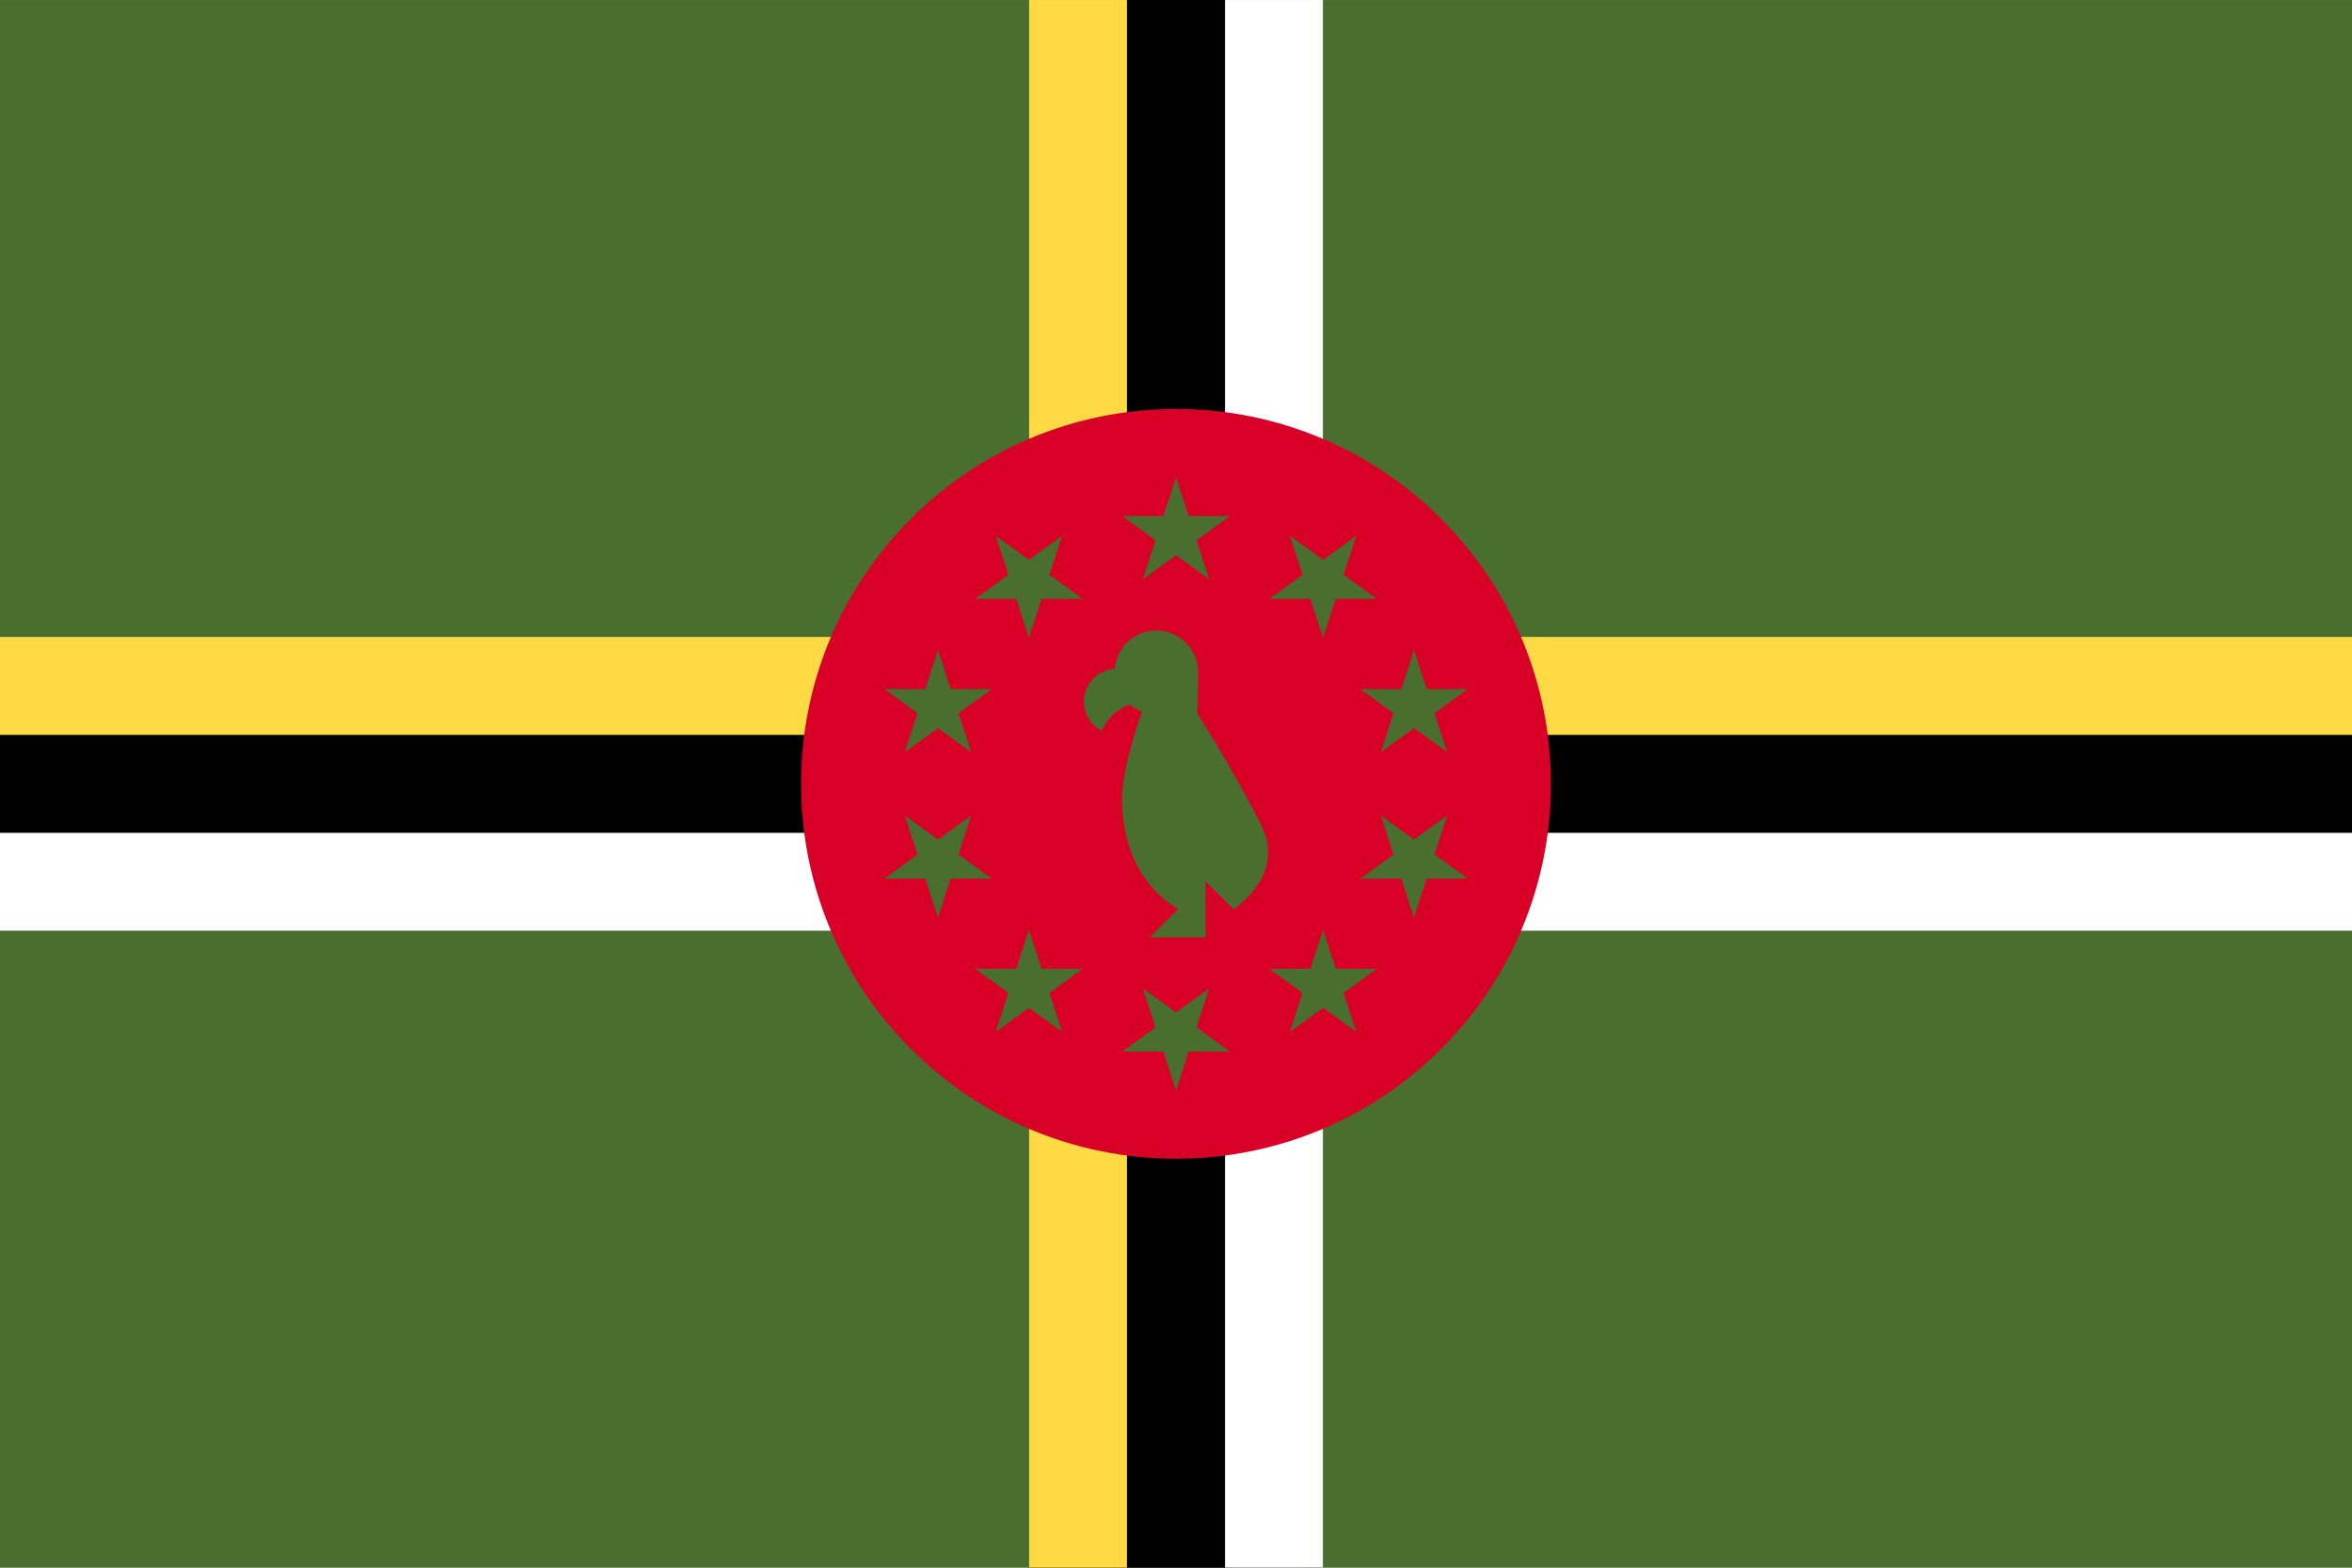
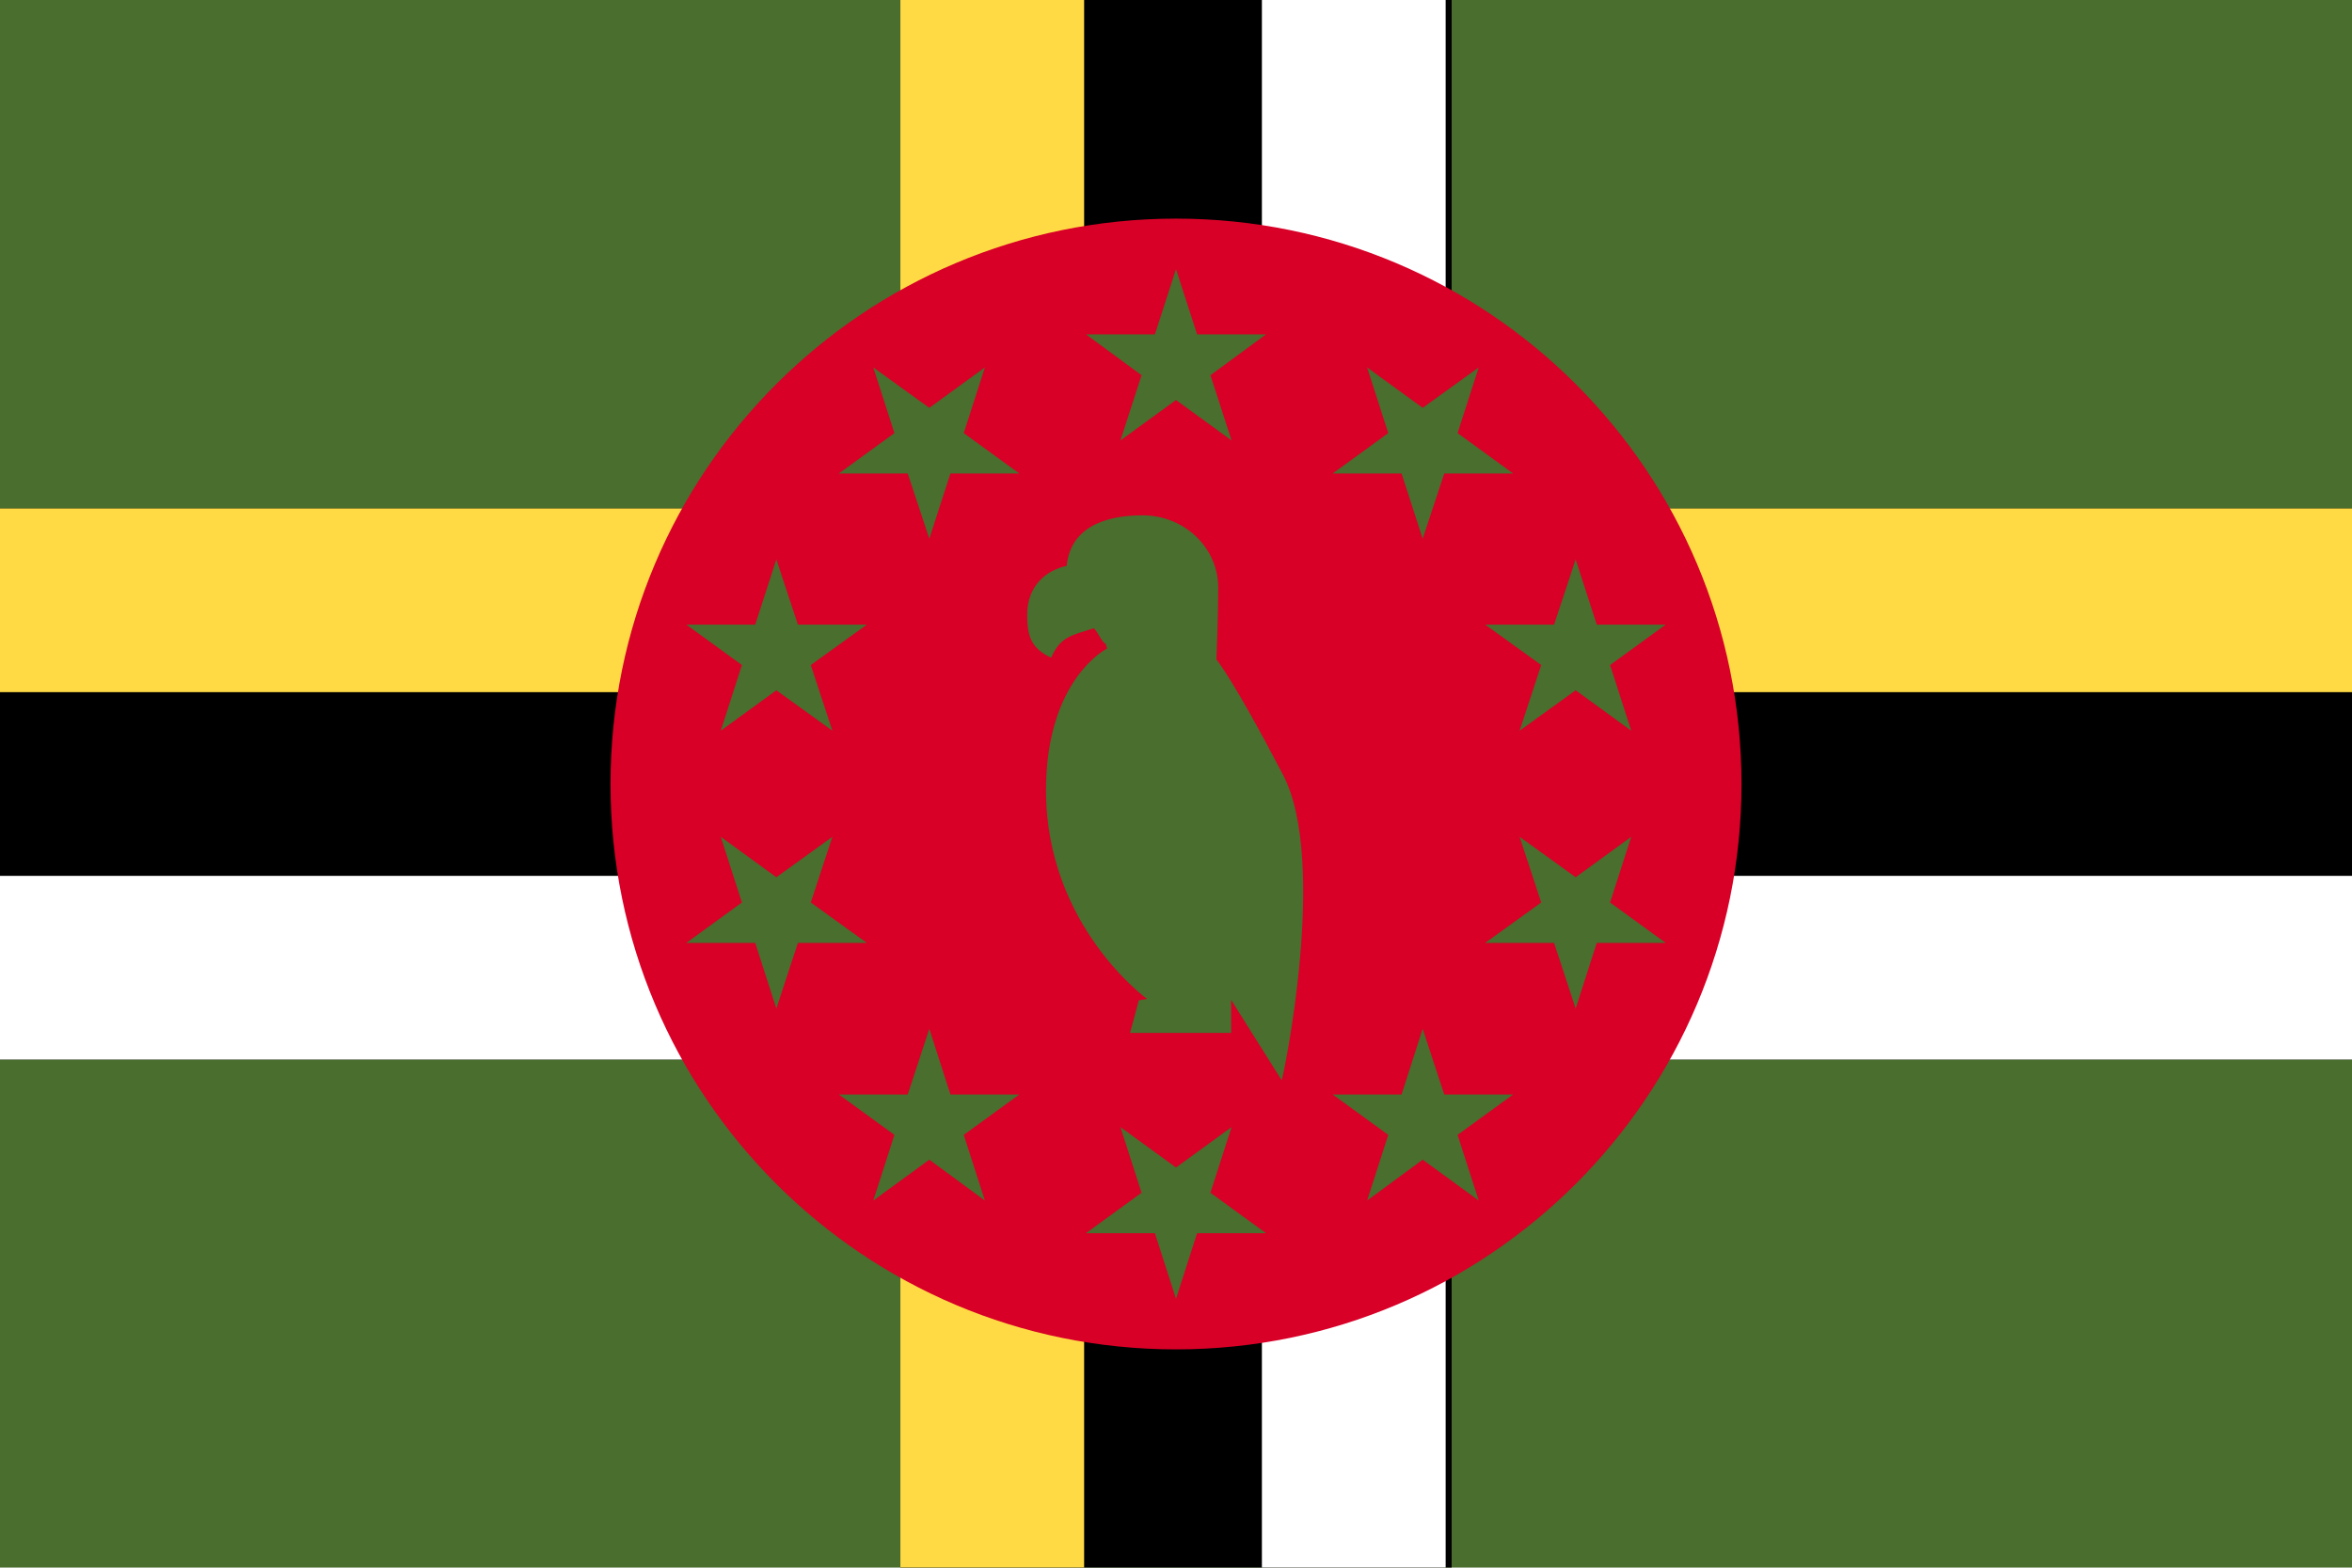
- <svg xmlns="http://www.w3.org/2000/svg" viewBox="0 85.333 512 341.333">
-   <rect y="85.337" fill="#496E2D" width="512" height="341.326" />
-   <polygon points="0,224 0,245.334 0,266.666 0,288 512,288 512,266.666 512,245.334 512,224 " />
-   <rect y="224" fill="#FFDA44" width="512" height="21.337" />
-   <rect y="266.663" fill="#FFFFFF" width="512" height="21.337" />
-   <rect x="224" y="85.337" width="64" height="341.326" />
-   <rect x="224" y="85.337" fill="#FFDA44" width="21.326" height="341.326" />
-   <rect x="266.674" y="85.337" fill="#FFFFFF" width="21.326" height="341.326" />
-   <circle fill="#D80027" cx="256" cy="256" r="81.619" />
+ <svg xmlns="http://www.w3.org/2000/svg" version="1.1" viewBox="0 0 512 341.3">
+   <rect y="0" fill="#496E2D" width="512" height="341.3" />
+   <polygon points="0,110.7 0,150.7 0,190.7 0,230.7 512,230.7 512,190.7 512,150.7 512,110.7 " />
+   <rect y="110.7" fill="#FFDA44" width="512" height="40" />
+   <rect y="190.7" fill="#FFFFFF" width="512" height="40" />
+   <rect x="196" y="0" width="120" height="341.3" />
+   <rect x="196" y="0" fill="#FFDA44" width="40" height="341.3" />
+   <rect x="274.7" y="0" fill="#FFFFFF" width="40" height="341.3" />
  <g>
-     <path fill="#496E2D" d="M274.596,265.107c-6.071-12.142-13.963-24.449-13.963-24.449s0.196-5.603,0.196-8.942   c0-5.03-4.077-9.107-9.107-9.107c-4.765,0-8.668,3.661-9.067,8.321c-3.746,0.245-6.712,3.352-6.712,7.161   c0,2.769,1.569,5.168,3.864,6.368c1.141-2.669,3.376-4.753,6.141-5.703c0.45,0.37,0.935,0.698,1.451,0.977l1.166,0.559   c0,0-4.326,12.193-4.326,18.745c0,18.416,12.142,24.095,12.142,24.095v0.19l-6.071,6.069h12.142v-12.142l6.071,6.072   C268.58,283.206,280.026,275.967,274.596,265.107z" />
-     <polygon fill="#496E2D" points="256,189.217 258.763,197.72 267.703,197.72 260.47,202.976 263.234,211.478 256,206.224    248.766,211.478 251.53,202.976 244.297,197.72 253.237,197.72  " />
-     <polygon fill="#496E2D" points="216.746,201.972 223.978,207.226 231.211,201.972 228.449,210.474 235.682,215.729    226.743,215.73 223.979,224.233 221.216,215.73 212.276,215.729 219.509,210.474  " />
-     <polygon fill="#496E2D" points="192.486,235.363 201.425,235.363 204.188,226.861 206.952,235.363 215.891,235.363    208.659,240.618 211.423,249.121 204.188,243.867 196.955,249.12 199.718,240.618  " />
-     <polygon fill="#496E2D" points="192.486,276.637 199.718,271.383 196.955,262.88 204.188,268.134 211.421,262.879    208.659,271.382 215.893,276.637 206.952,276.638 204.188,285.139 201.425,276.637  " />
-     <polygon fill="#496E2D" points="216.746,310.028 219.509,301.527 212.275,296.271 221.216,296.271 223.979,287.767    226.743,296.27 235.682,296.27 228.449,301.526 231.211,310.028 223.978,304.774  " />
-     <polygon fill="#496E2D" points="256,322.783 253.237,314.281 244.297,314.281 251.53,309.025 248.766,300.522 256,305.776    263.233,300.522 260.47,309.025 267.703,314.28 258.763,314.281  " />
-     <polygon fill="#496E2D" points="295.254,310.028 288.022,304.774 280.789,310.029 283.551,301.526 276.317,296.271    285.257,296.27 288.02,287.767 290.784,296.271 299.724,296.271 292.491,301.527  " />
-     <polygon fill="#496E2D" points="319.514,276.637 310.575,276.637 307.812,285.139 305.048,276.638 296.107,276.638    303.341,271.382 300.577,262.88 307.812,268.134 315.044,262.88 312.282,271.382  " />
-     <polygon fill="#496E2D" points="319.514,235.363 312.282,240.618 315.045,249.12 307.812,243.866 300.578,249.121    303.341,240.618 296.107,235.364 305.048,235.363 307.811,226.861 310.575,235.363  " />
-     <polygon fill="#496E2D" points="295.254,201.972 292.491,210.474 299.724,215.729 290.784,215.729 288.022,224.233    285.257,215.73 276.317,215.73 283.551,210.474 280.789,201.973 288.022,207.226  " />
+     <circle fill="#D80027" cx="256" cy="170.7" r="123.1" />
+     <g fill="#496E2D">
+       <polygon points="256,58.6 260.6,72.8 275.6,72.8 263.5,81.7 268.1,95.9 256,87.1 243.9,95.9 248.5,81.7 236.4,72.8    251.4,72.8   " />
+       <polygon points="190.1,80 202.3,88.8 214.4,80 209.8,94.3 221.9,103.1 206.9,103.1 202.3,117.3 197.6,103.1    182.6,103.1 194.7,94.3   " />
+       <polygon points="149.4,136 164.4,136 169,121.8 173.7,136 188.7,136 176.5,144.8 181.2,159.1 169,150.3 156.9,159.1    161.5,144.8   " />
+       <polygon points="149.4,205.3 161.5,196.5 156.9,182.2 169,191 181.2,182.2 176.5,196.5 188.7,205.3 173.7,205.3    169,219.6 164.4,205.3   " />
+       <polygon points="190.1,261.4 194.7,247.1 182.6,238.3 197.6,238.3 202.3,224 206.9,238.3 221.9,238.3 209.8,247.1    214.4,261.4 202.3,252.5   " />
+       <polygon points="256,282.8 251.4,268.5 236.4,268.5 248.5,259.7 243.9,245.4 256,254.2 268.1,245.4 263.5,259.7    275.6,268.5 260.6,268.5   " />
+       <polygon points="321.9,261.4 309.7,252.5 297.6,261.4 302.2,247.1 290.1,238.3 305.1,238.3 309.7,224 314.4,238.3    329.4,238.3 317.3,247.1   " />
+       <polygon points="362.6,205.3 347.6,205.3 343,219.6 338.3,205.3 323.3,205.3 335.5,196.5 330.8,182.2 343,191    355.1,182.2 350.5,196.5   " />
+       <polygon points="362.6,136 350.5,144.8 355.1,159.1 343,150.3 330.8,159.1 335.5,144.8 323.3,136 338.3,136    343,121.8 347.6,136   " />
+       <polygon points="321.9,80 317.3,94.3 329.4,103.1 314.4,103.1 309.7,117.3 305.1,103.1 290.1,103.1 302.2,94.3    297.6,80 309.7,88.8   " />
+     </g>
+     <path fill="#496E2D" d="M279.3,168.7c-11-21.1-14.5-25.1-14.5-25.1s0.4-9.7,0.4-15.6c0-8.8-7.4-15.8-16.5-15.8   c-8.6,0-15.7,2.9-16.5,11c-4.2,0.9-8.6,4.1-8.6,10.7c0,4.8,1,7.3,5.2,9.3c2.1-4.6,4.3-4.8,9.3-6.4c0.8,0.6,1.7,3,2.6,3.4l0.3,1   c0,0-13.3,6.6-13.3,30.9c0,29.5,22,45.4,22,45.4l-1.8,0.3l-1.9,7.1h22v-7.2l11,17.5C279.3,234.9,289.2,187.6,279.3,168.7z" />
  </g>
</svg>
